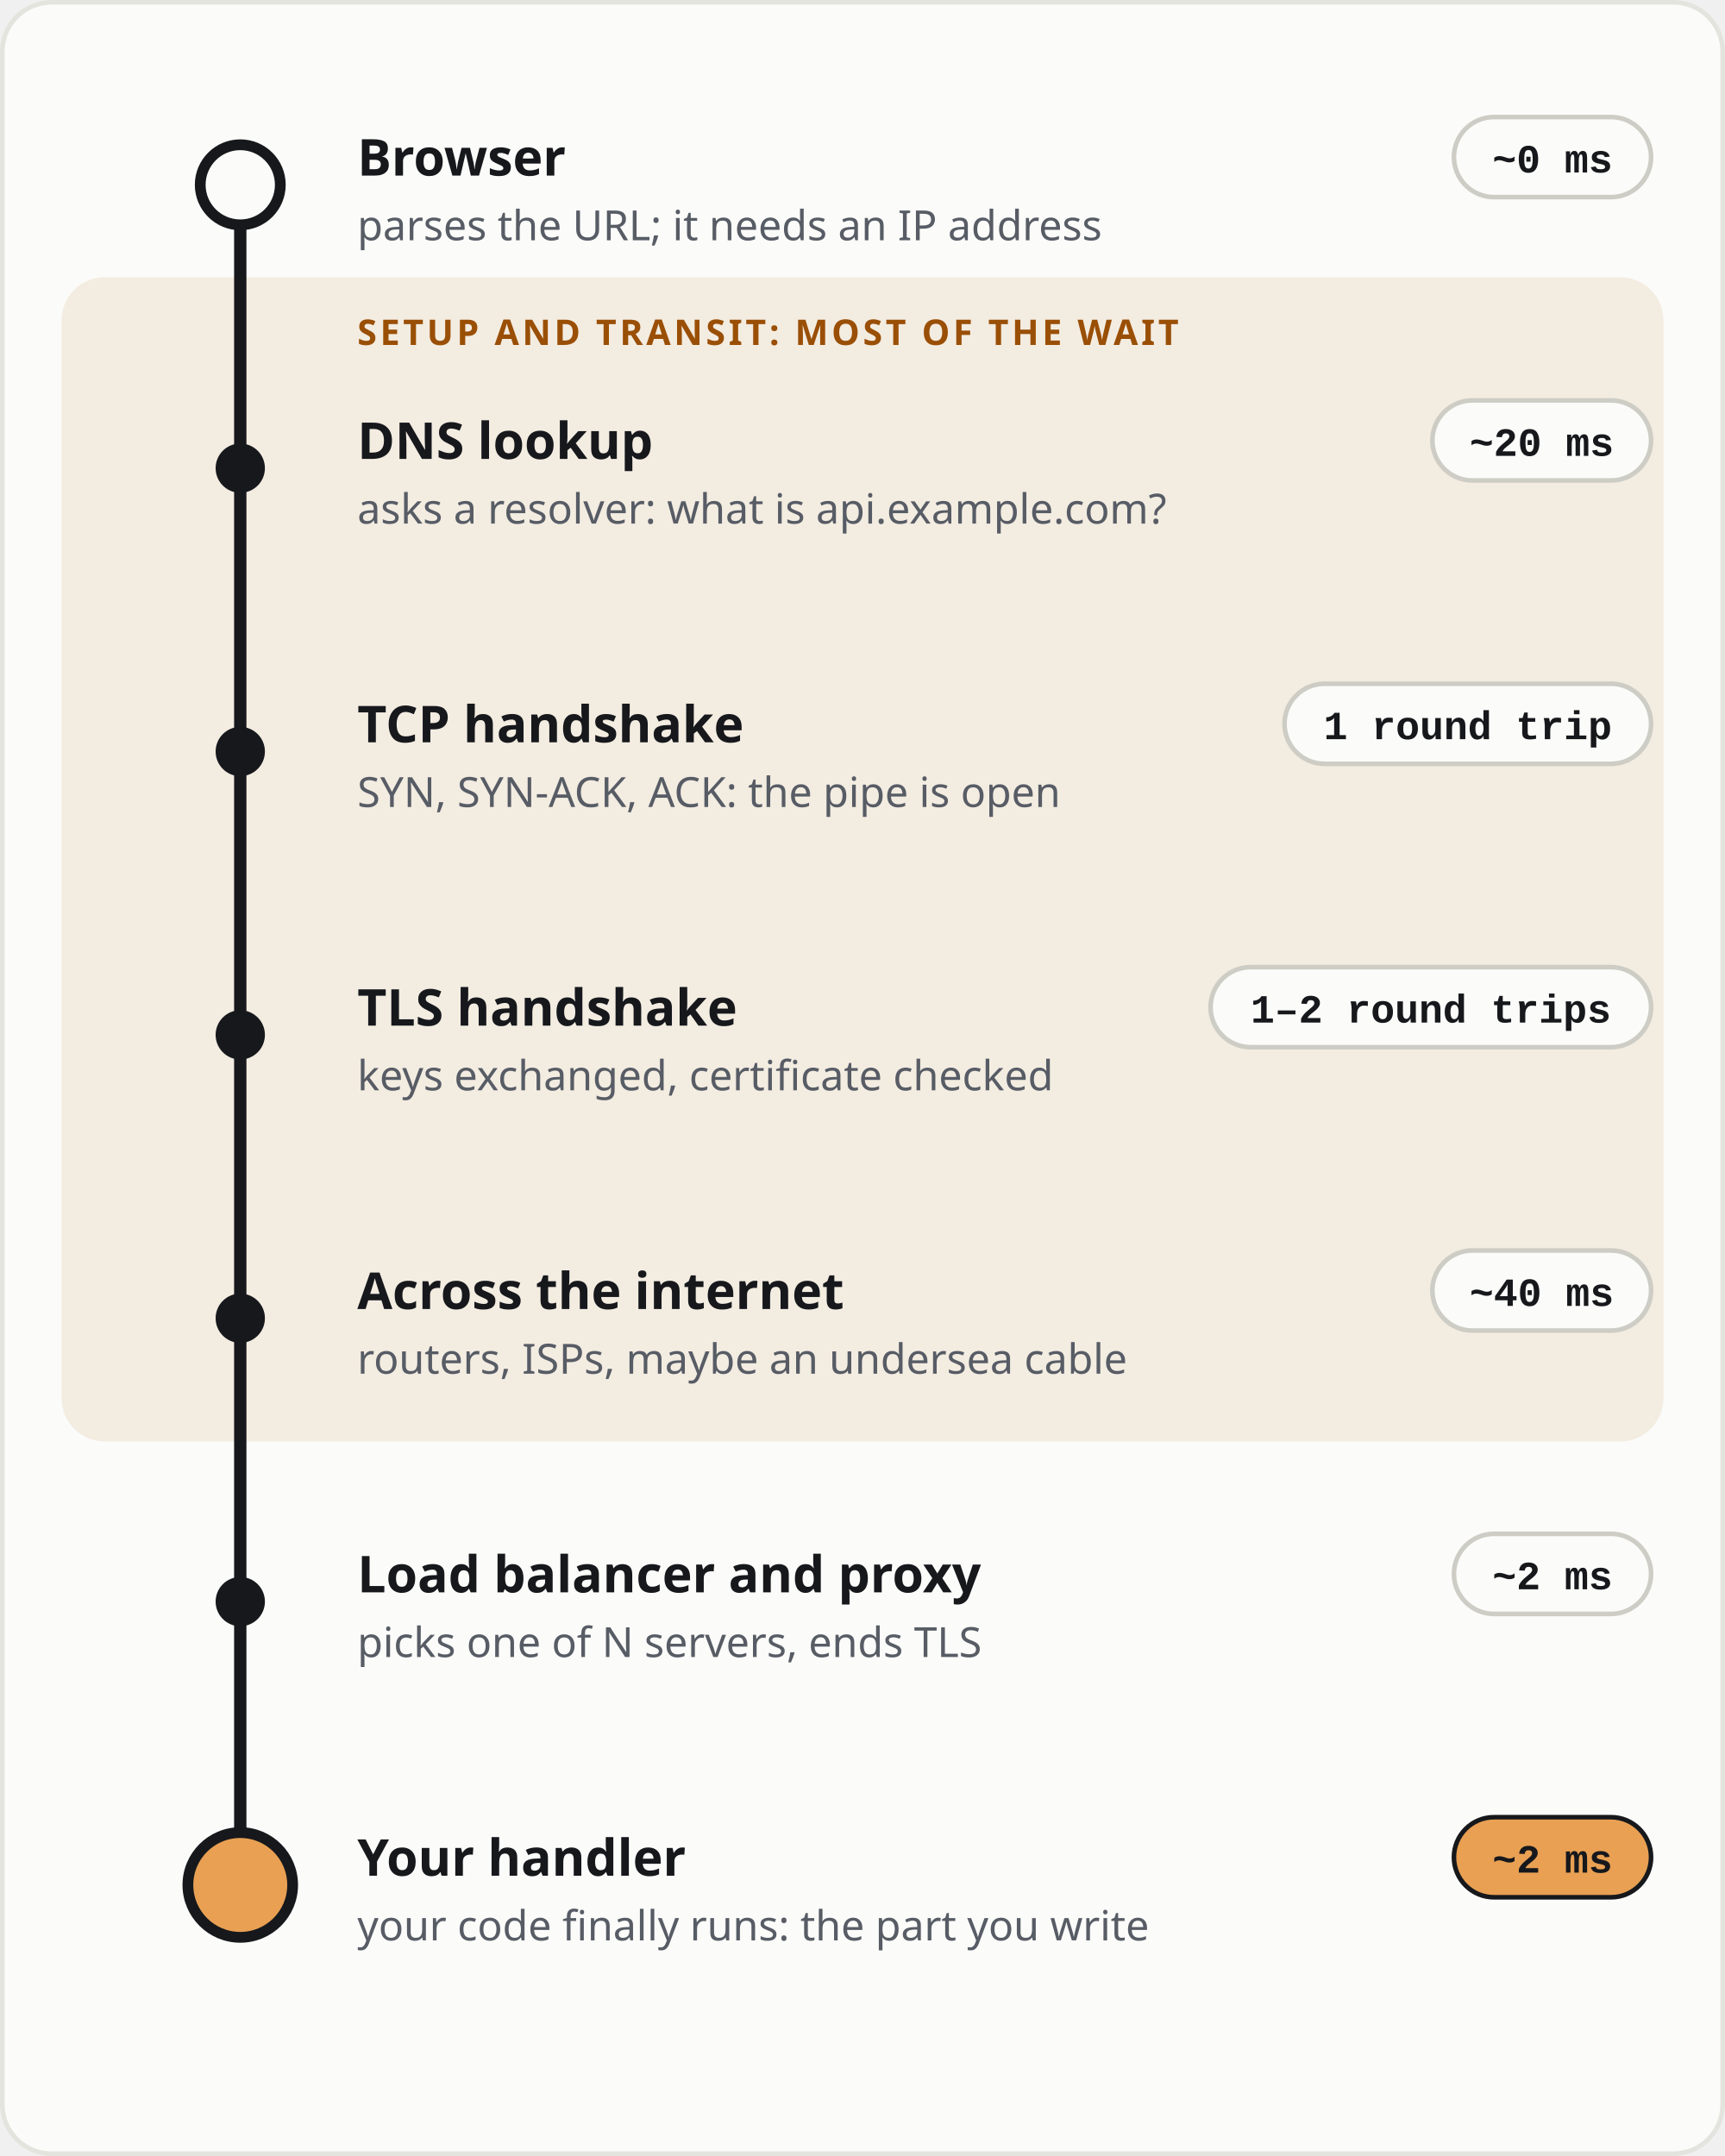
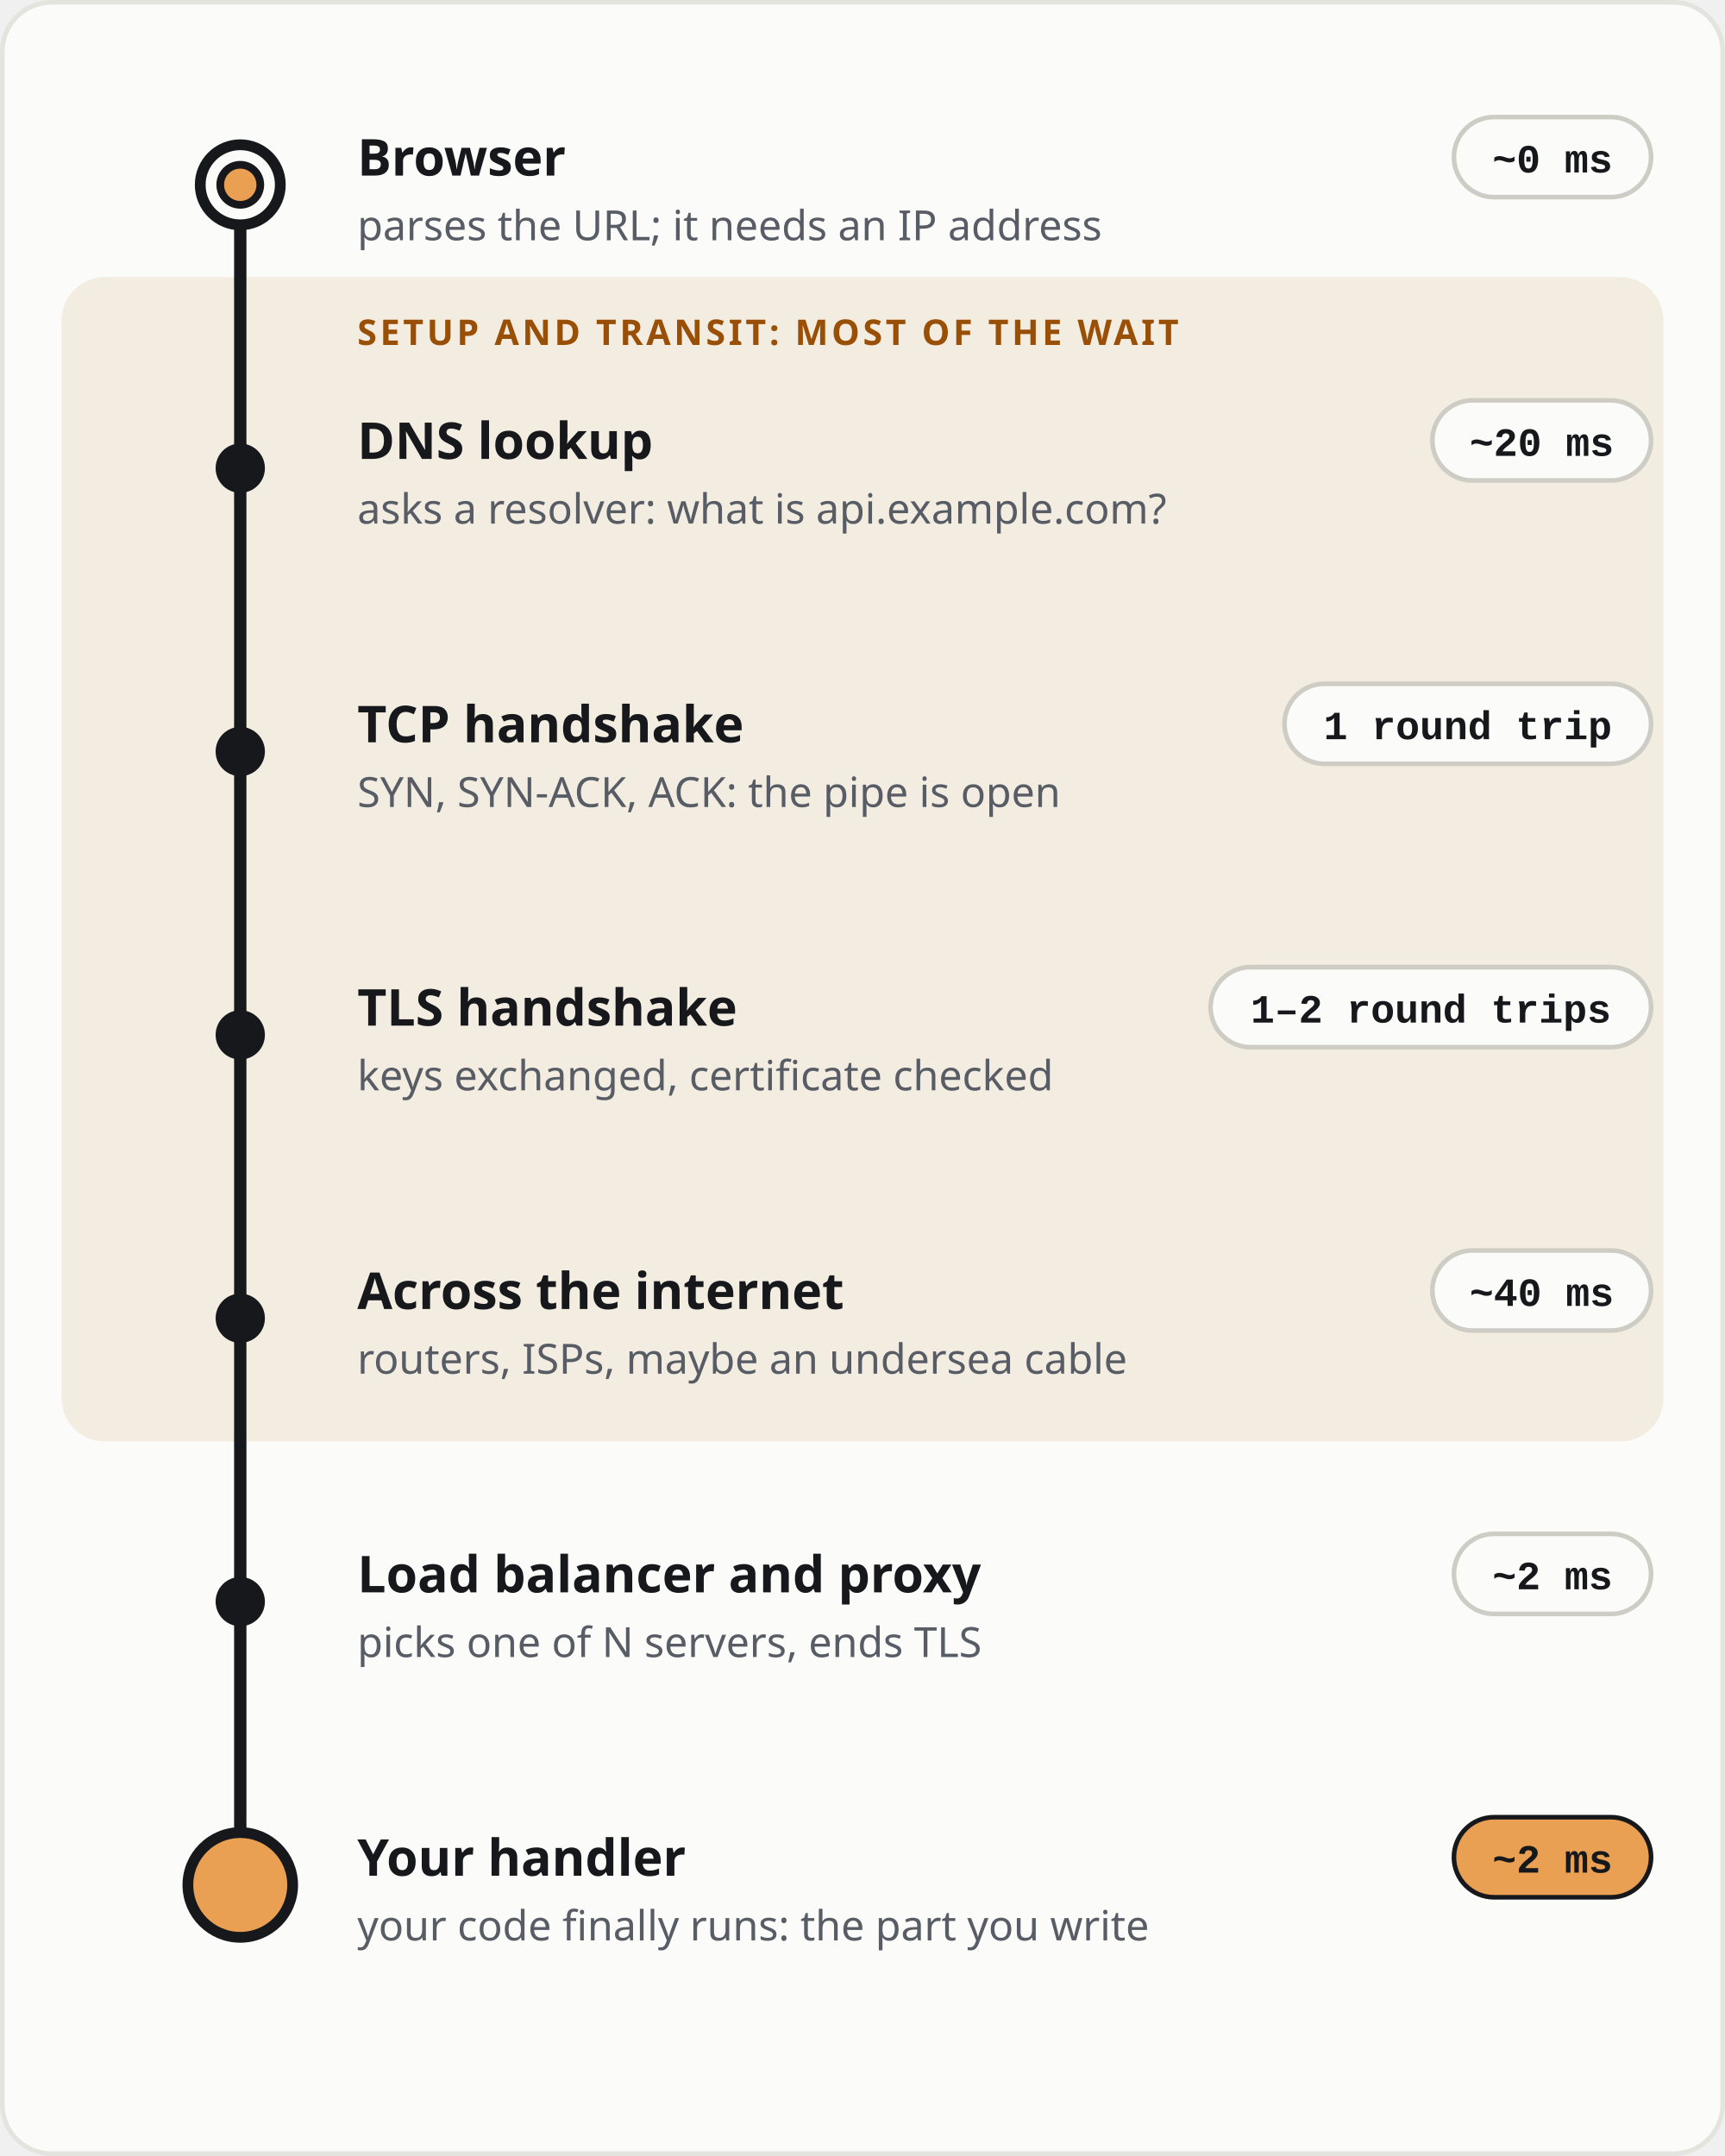
<svg xmlns="http://www.w3.org/2000/svg" viewBox="0 0 560 700" width="560" height="700" role="img" aria-labelledby="t d" font-family="-apple-system, BlinkMacSystemFont, 'Segoe UI', 'Noto Sans', Helvetica, Arial, sans-serif">
+   <style>
+     /* One slow trip, 9.6 s: 0.8 s between stops, 0.4 s at each, a long rest at the handler. Each latency label
+        lights as the dot arrives (stop k at 0.4 s + k x 1.2 s). Under reduced motion there is no dot and nothing moves. */
+     .packet { animation: travel 9.6s cubic-bezier(.45, .05, .35, 1) infinite; }
+     .pill { animation: lit 9.6s linear infinite; }
+     .pill-1 { animation-delay: 1.6s; }
+     .pill-2 { animation-delay: 2.8s; }
+     .pill-3 { animation-delay: 4s; }
+     .pill-4 { animation-delay: 5.2s; }
+     .pill-5 { animation-delay: 6.4s; }
+     @keyframes travel {
+       0% { transform: translateY(0); opacity: 0; }
+       4.17%, 8.33% { transform: translateY(0); opacity: 1; }
+       16.67%, 20.83% { transform: translateY(92px); }
+       29.17%, 33.33% { transform: translateY(184px); }
+       41.67%, 45.83% { transform: translateY(276px); }
+       54.17%, 58.33% { transform: translateY(368px); }
+       66.67%, 70.83% { transform: translateY(460px); }
+       79.17%, 93.75% { transform: translateY(552px); opacity: 1; }
+       100% { transform: translateY(552px); opacity: 0; }
+     }
+     @keyframes lit {
+       0%, 12% { stroke: #e9a053; fill: #ffffff; }
+       16%, 100% { stroke: #cdcdc5; fill: #fbfbf9; }
+     }
+     @media (prefers-reduced-motion: reduce) {
+       .packet { display: none; }
+       .pill { animation: none; }
+     }
+   </style>
  <rect x=".75" y=".75" width="558.5" height="698.5" rx="16" fill="#fbfbf9" stroke="#e4e4de" stroke-width="1.5" />
  <rect x="20" y="90" width="520" height="378" rx="14" fill="#f3ece1" />
  <text x="116" y="112" font-size="11.5" font-weight="700" letter-spacing=".09em" fill="#9a4f06">SETUP AND TRANSIT: MOST OF THE WAIT</text>
  <path d="M78 60 V612" stroke="#16181c" stroke-width="4" stroke-linecap="round" fill="none" />
  <circle cx="78" cy="60" r="13" fill="#fbfbf9" stroke="#16181c" stroke-width="3.5" />
  <text x="116" y="57" font-size="16.5" font-weight="700" fill="#16181c">Browser</text>
  <text x="116" y="78" font-size="13.5" fill="#575c65">parses the URL; it needs an IP address</text>
  <rect x="472" y="38" width="64" height="26" rx="13" fill="#fbfbf9" stroke="#cdcdc5" stroke-width="1.5" />
  <text x="504" y="56" font-size="13" font-weight="600" text-anchor="middle" font-family="ui-monospace, SFMono-Regular, 'SF Mono', Menlo, Consolas, 'Liberation Mono', monospace" fill="#16181c">~0 ms</text>
  <circle cx="78" cy="152" r="8" fill="#16181c" />
  <text x="116" y="149" font-size="16.5" font-weight="700" fill="#16181c">DNS lookup</text>
  <text x="116" y="170" font-size="13.5" fill="#575c65">asks a resolver: what is api.example.com?</text>
-   <rect x="465" y="130" width="71" height="26" rx="13" fill="#fbfbf9" stroke="#cdcdc5" stroke-width="1.5" />
+   <rect class="pill pill-1" x="465" y="130" width="71" height="26" rx="13" fill="#fbfbf9" stroke="#cdcdc5" stroke-width="1.5" />
  <text x="500.5" y="148" font-size="13" font-weight="600" text-anchor="middle" font-family="ui-monospace, SFMono-Regular, 'SF Mono', Menlo, Consolas, 'Liberation Mono', monospace" fill="#16181c">~20 ms</text>
  <circle cx="78" cy="244" r="8" fill="#16181c" />
  <text x="116" y="241" font-size="16.5" font-weight="700" fill="#16181c">TCP handshake</text>
  <text x="116" y="262" font-size="13.5" fill="#575c65">SYN, SYN-ACK, ACK: the pipe is open</text>
-   <rect x="417" y="222" width="119" height="26" rx="13" fill="#fbfbf9" stroke="#cdcdc5" stroke-width="1.5" />
+   <rect class="pill pill-2" x="417" y="222" width="119" height="26" rx="13" fill="#fbfbf9" stroke="#cdcdc5" stroke-width="1.5" />
  <text x="476.5" y="240" font-size="13" font-weight="600" text-anchor="middle" font-family="ui-monospace, SFMono-Regular, 'SF Mono', Menlo, Consolas, 'Liberation Mono', monospace" fill="#16181c">1 round trip</text>
  <circle cx="78" cy="336" r="8" fill="#16181c" />
  <text x="116" y="333" font-size="16.5" font-weight="700" fill="#16181c">TLS handshake</text>
  <text x="116" y="354" font-size="13.5" fill="#575c65">keys exchanged, certificate checked</text>
-   <rect x="393" y="314" width="143" height="26" rx="13" fill="#fbfbf9" stroke="#cdcdc5" stroke-width="1.5" />
+   <rect class="pill pill-3" x="393" y="314" width="143" height="26" rx="13" fill="#fbfbf9" stroke="#cdcdc5" stroke-width="1.5" />
  <text x="464.5" y="332" font-size="13" font-weight="600" text-anchor="middle" font-family="ui-monospace, SFMono-Regular, 'SF Mono', Menlo, Consolas, 'Liberation Mono', monospace" fill="#16181c">1–2 round trips</text>
  <circle cx="78" cy="428" r="8" fill="#16181c" />
  <text x="116" y="425" font-size="16.5" font-weight="700" fill="#16181c">Across the internet</text>
  <text x="116" y="446" font-size="13.5" fill="#575c65">routers, ISPs, maybe an undersea cable</text>
-   <rect x="465" y="406" width="71" height="26" rx="13" fill="#fbfbf9" stroke="#cdcdc5" stroke-width="1.5" />
+   <rect class="pill pill-4" x="465" y="406" width="71" height="26" rx="13" fill="#fbfbf9" stroke="#cdcdc5" stroke-width="1.5" />
  <text x="500.5" y="424" font-size="13" font-weight="600" text-anchor="middle" font-family="ui-monospace, SFMono-Regular, 'SF Mono', Menlo, Consolas, 'Liberation Mono', monospace" fill="#16181c">~40 ms</text>
  <circle cx="78" cy="520" r="8" fill="#16181c" />
  <text x="116" y="517" font-size="16.5" font-weight="700" fill="#16181c">Load balancer and proxy</text>
  <text x="116" y="538" font-size="13.5" fill="#575c65">picks one of N servers, ends TLS</text>
-   <rect x="472" y="498" width="64" height="26" rx="13" fill="#fbfbf9" stroke="#cdcdc5" stroke-width="1.5" />
+   <rect class="pill pill-5" x="472" y="498" width="64" height="26" rx="13" fill="#fbfbf9" stroke="#cdcdc5" stroke-width="1.5" />
  <text x="504" y="516" font-size="13" font-weight="600" text-anchor="middle" font-family="ui-monospace, SFMono-Regular, 'SF Mono', Menlo, Consolas, 'Liberation Mono', monospace" fill="#16181c">~2 ms</text>
  <circle cx="78" cy="612" r="17" fill="#e9a053" stroke="#16181c" stroke-width="3.5" />
  <text x="116" y="609" font-size="16.5" font-weight="700" fill="#16181c">Your handler</text>
  <text x="116" y="630" font-size="13.5" fill="#575c65">your code finally runs: the part you write</text>
  <rect x="472" y="590" width="64" height="26" rx="13" fill="#e9a053" stroke="#16181c" stroke-width="1.5" />
  <text x="504" y="608" font-size="13" font-weight="600" text-anchor="middle" font-family="ui-monospace, SFMono-Regular, 'SF Mono', Menlo, Consolas, 'Liberation Mono', monospace" fill="#16181c">~2 ms</text>
+   <circle class="packet" cx="78" cy="60" r="6.5" fill="#e9a053" stroke="#16181c" stroke-width="2.5" />
</svg>
